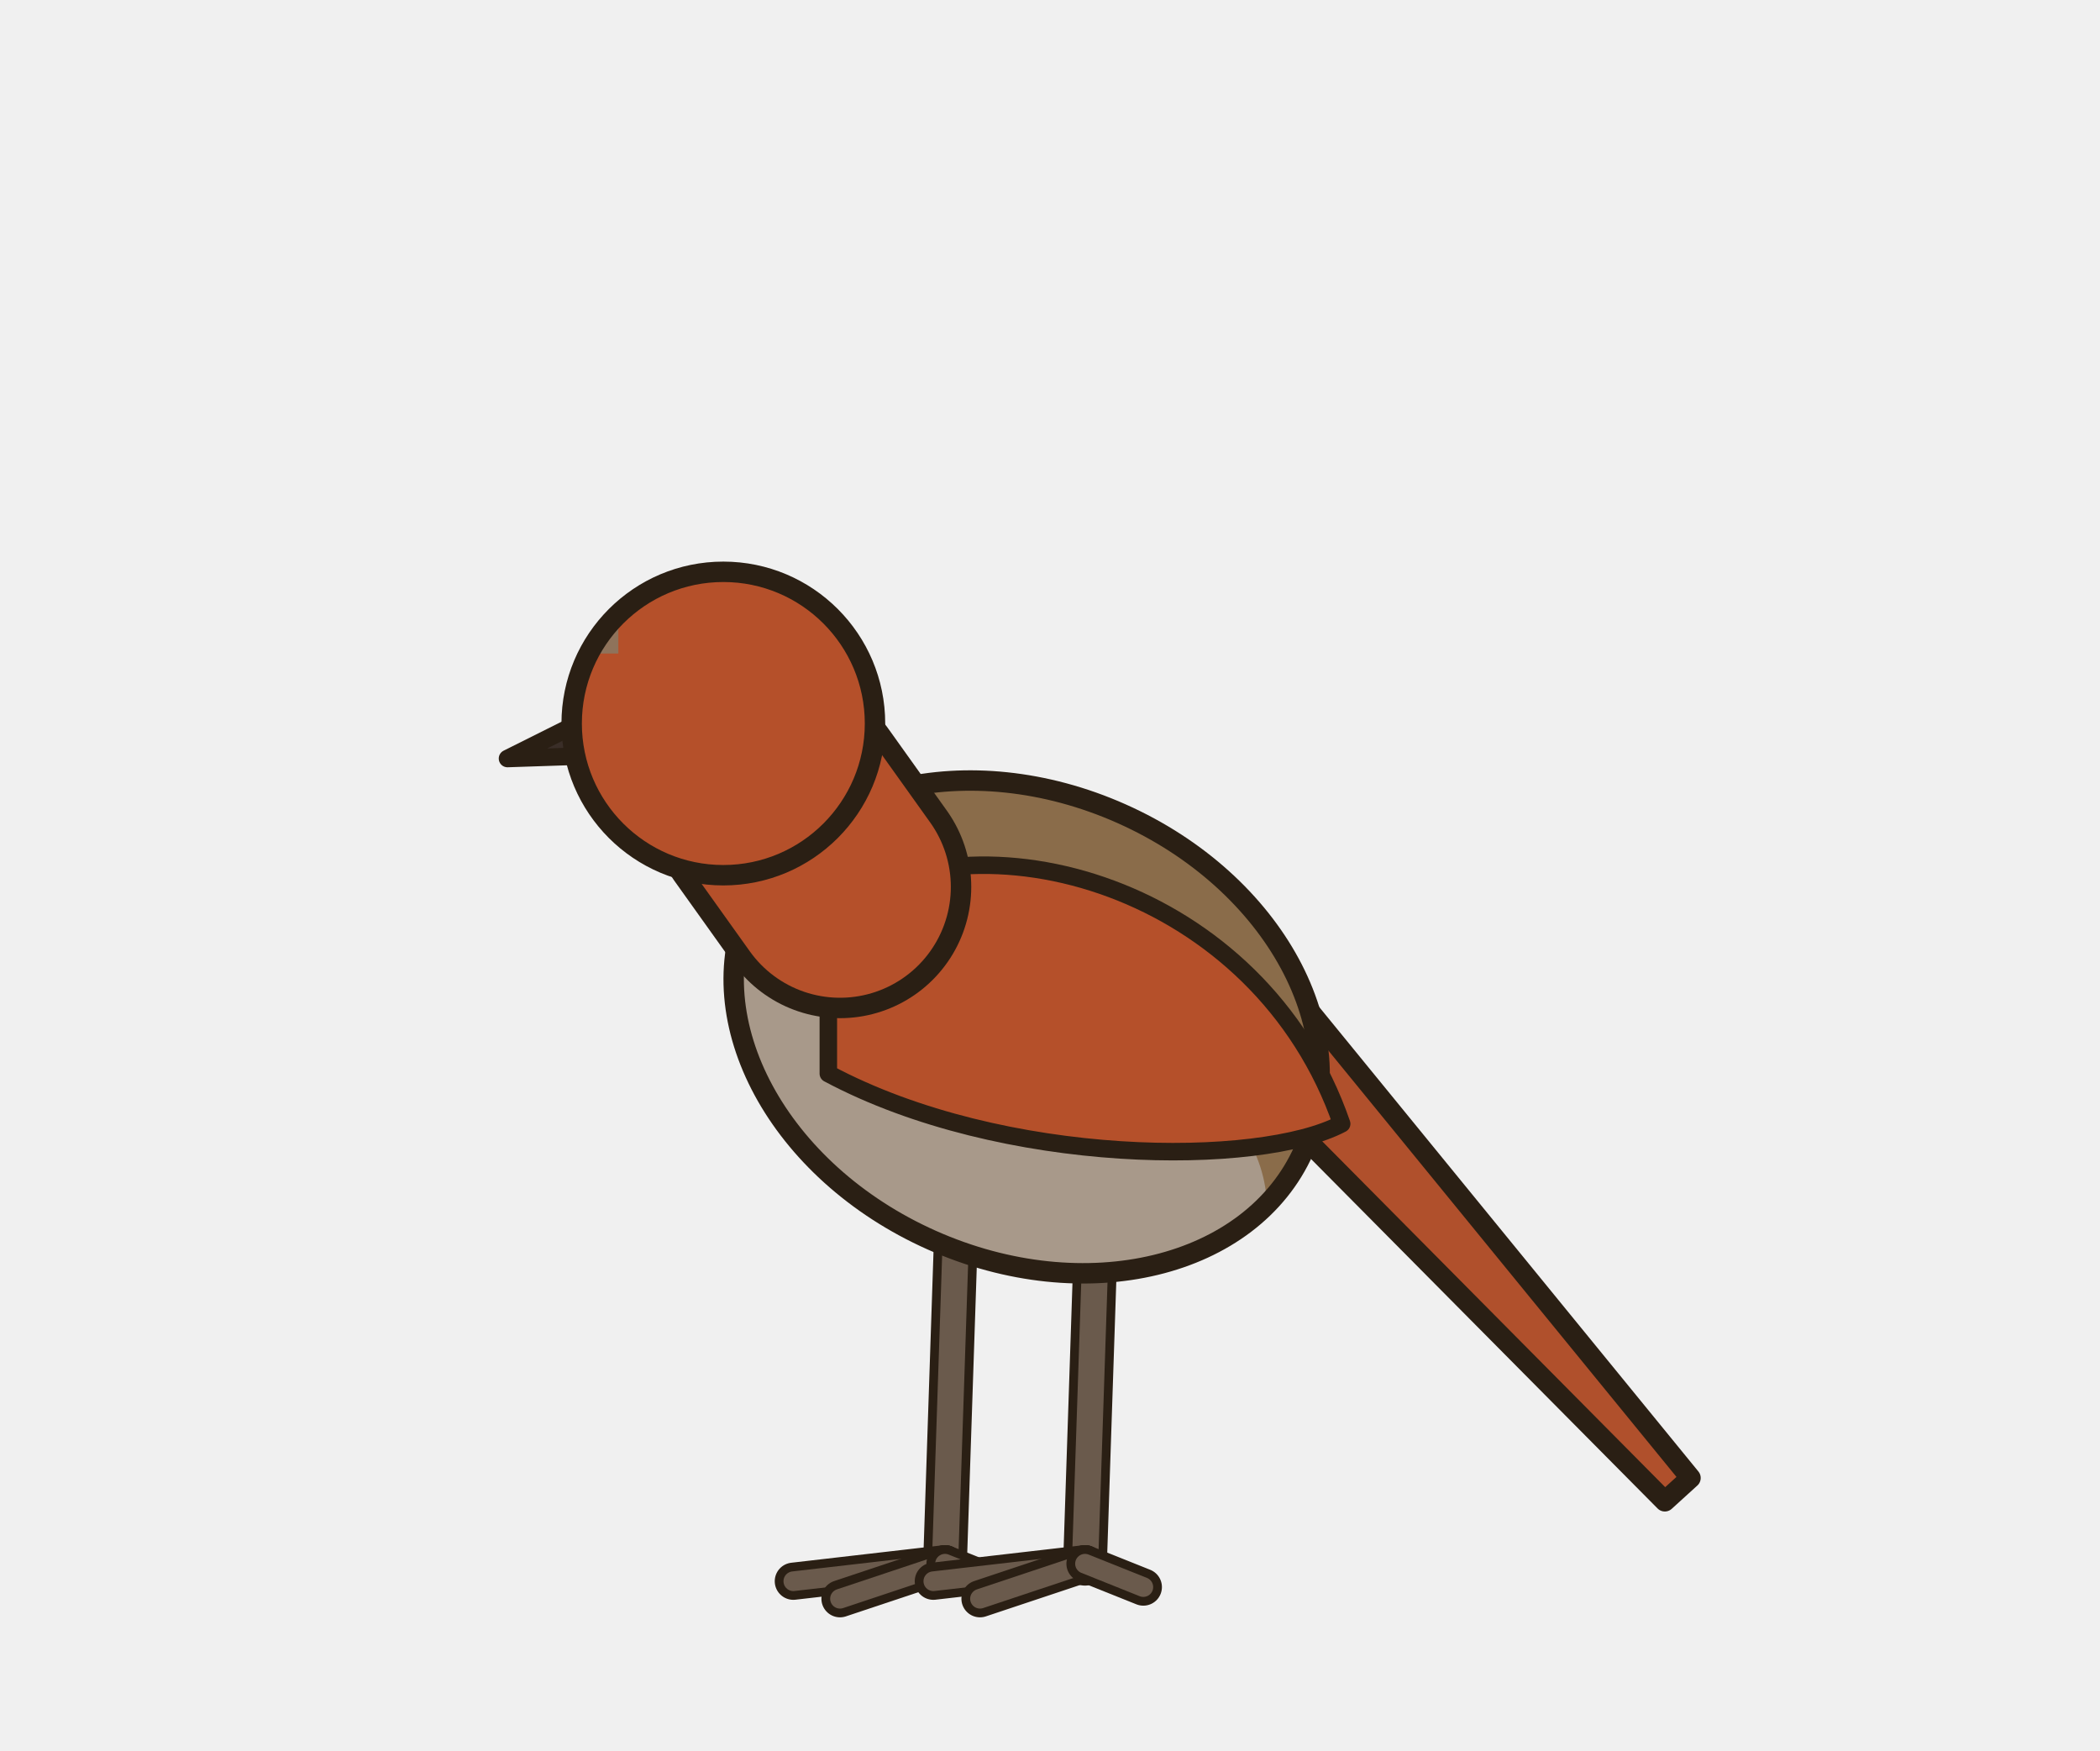
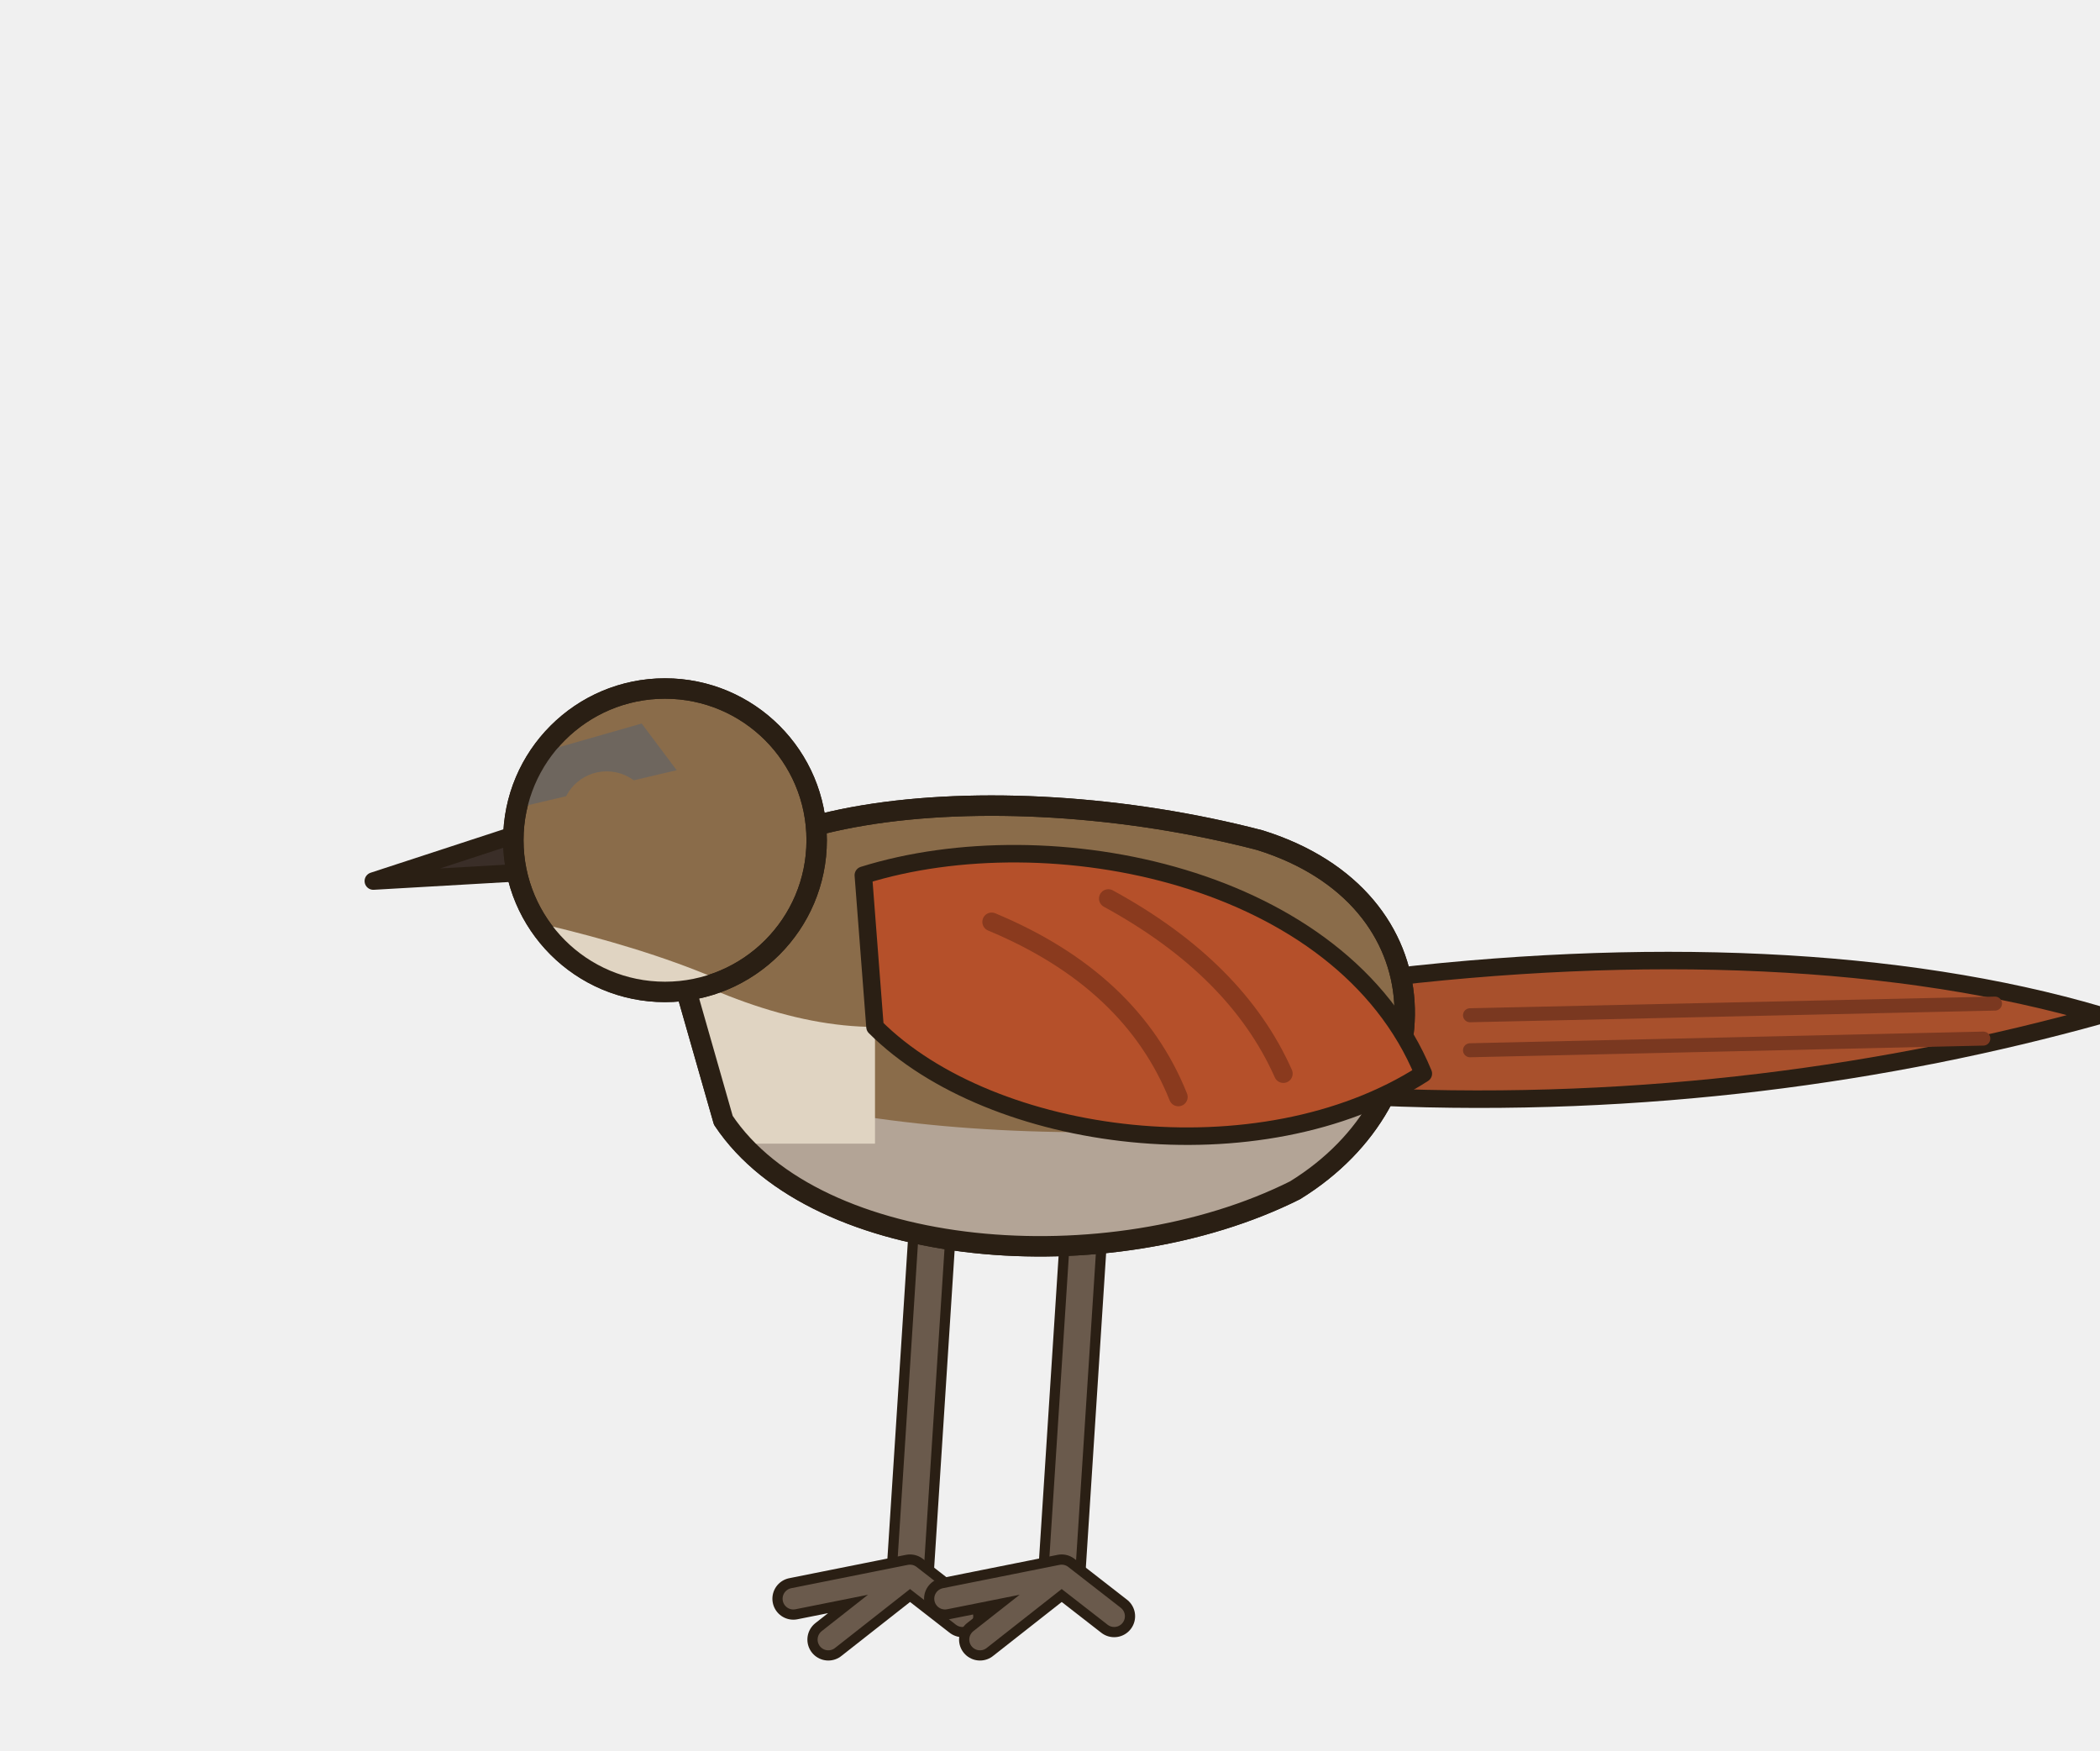
<svg xmlns="http://www.w3.org/2000/svg" role="img" aria-label="Pijuí Frente Gris" viewBox="-20 0 360 300" width="360" height="300" style="overflow:visible">
-   <style>#m-root{transform-box:view-box;transform-origin:150px 272px;animation:br 3.6s ease-in-out infinite}@keyframes br{0%,100%{transform:scale(1,1)}50%{transform:scale(1,1.012)}}#m-head{transform-box:view-box;transform-origin:124px 152px;animation:hb 4.6s ease-in-out infinite}@keyframes hb{0%,100%{transform:rotate(0)}22%{transform:rotate(-7.0deg)}45%{transform:rotate(4.0deg) translateY(1px)}62%{transform:rotate(-3.0deg)}80%{transform:rotate(6.0deg)}}#m-tail{transform-box:view-box;transform-origin:198px 178px;animation:tl 3.1s ease-in-out infinite}@keyframes tl{0%,66%,100%{transform:rotate(0)}74%{transform:rotate(-12.1deg)}84%{transform:rotate(4.4deg)}92%{transform:rotate(-3.3deg)}}#m-lid{transform-box:fill-box;transform-origin:center;animation:bl 4.4s infinite}@keyframes bl{0%,92%,100%{transform:scaleY(0)}95%{transform:scaleY(1)}}@media (prefers-reduced-motion:reduce){*{animation:none!important}}</style>
+   <style>#m-root{transform-box:view-box;transform-origin:150px 275px;animation:br 3.6s ease-in-out infinite}@keyframes br{0%,100%{transform:scale(1,1)}50%{transform:scale(1,1.012)}}#m-head{transform-box:view-box;transform-origin:120px 160px;animation:hb 4.6s ease-in-out infinite}@keyframes hb{0%,100%{transform:rotate(0)}22%{transform:rotate(-7.0deg)}45%{transform:rotate(4.0deg) translateY(1px)}62%{transform:rotate(-3.0deg)}80%{transform:rotate(6.0deg)}}#m-tail{transform-box:view-box;transform-origin:214px 176px;animation:tl 3.1s ease-in-out infinite}@keyframes tl{0%,66%,100%{transform:rotate(0)}74%{transform:rotate(-9.9deg)}84%{transform:rotate(4.4deg)}92%{transform:rotate(-3.3deg)}}.lid{transform-box:fill-box;transform-origin:center;animation:bl 4.4s infinite}@keyframes bl{0%,92%,100%{transform:scaleY(0)}95%{transform:scaleY(1)}}@media (prefers-reduced-motion:reduce){*{animation:none!important}}</style>
  <g id="m-root">
+     <path d="M140 208 L136 270" stroke="#2a1f14" stroke-width="8.1" stroke-linecap="round" />
+     <path d="M140 208 L136 270" stroke="#6a5a4c" stroke-width="4.6" stroke-linecap="round" />
+     <path d="M136 270 L116 274M136 270 L122 281M136 270 L145 277" stroke="#2a1f14" stroke-width="7.18" stroke-linecap="round" />
+     <path d="M136 270 L116 274M136 270 L122 281M136 270 L145 277" stroke="#6a5a4c" stroke-width="3.68" stroke-linecap="round" />
+     <path d="M166 208 L162 270" stroke="#2a1f14" stroke-width="8.1" stroke-linecap="round" />
+     <path d="M166 208 L162 270" stroke="#6a5a4c" stroke-width="4.6" stroke-linecap="round" />
+     <path d="M162 270 L142 274M162 270 L148 281M162 270 L171 277" stroke="#2a1f14" stroke-width="7.18" stroke-linecap="round" />
+     <path d="M162 270 L142 274M162 270 L148 281M162 270 L171 277" stroke="#6a5a4c" stroke-width="3.68" stroke-linecap="round" />
    <g id="m-tail">
-       <path d="M192.1 183.4 L265.4 257.3 L269.8 253.3 L203.9 172.6 Z" fill="#b0502c" stroke="#2a1f14" stroke-width="3.5" stroke-linejoin="round" />
+       <path d="M214 168 C262 162 306 164 340 174 C304 184 262 190 216 188 Z" fill="#a8502c" stroke="#2a1f14" stroke-width="3" stroke-linejoin="round" stroke-linecap="round" />
+       <path d="M232 174 L322 172 M232 180 L320 178" stroke="#7a3820" stroke-width="2.4" stroke-linecap="round" />
    </g>
-     <g id="m-legs">
-       <path d="M144 208 L142 268" stroke="#2a1f14" stroke-width="7.5" stroke-linecap="round" />
-       <path d="M144 208 L142 268" stroke="#6a5a4c" stroke-width="4.5" stroke-linecap="round" />
-       <path d="M142 268 L116.0 271.0" stroke="#2a1f14" stroke-width="6.375" stroke-linecap="round" />
-       <path d="M142 268 L116.0 271.0" stroke="#6a5a4c" stroke-width="3.375" stroke-linecap="round" />
-       <path d="M142 268 L124.0 274.0" stroke="#2a1f14" stroke-width="6.375" stroke-linecap="round" />
-       <path d="M142 268 L124.0 274.0" stroke="#6a5a4c" stroke-width="3.375" stroke-linecap="round" />
-       <path d="M142 268 L152.0 272.0" stroke="#2a1f14" stroke-width="6.375" stroke-linecap="round" />
-       <path d="M142 268 L152.0 272.0" stroke="#6a5a4c" stroke-width="3.375" stroke-linecap="round" />
-       <path d="M168 208 L166 268" stroke="#2a1f14" stroke-width="7.5" stroke-linecap="round" />
-       <path d="M168 208 L166 268" stroke="#6a5a4c" stroke-width="4.5" stroke-linecap="round" />
-       <path d="M166 268 L140.0 271.0" stroke="#2a1f14" stroke-width="6.375" stroke-linecap="round" />
-       <path d="M166 268 L140.0 271.0" stroke="#6a5a4c" stroke-width="3.375" stroke-linecap="round" />
-       <path d="M166 268 L148.0 274.0" stroke="#2a1f14" stroke-width="6.375" stroke-linecap="round" />
-       <path d="M166 268 L148.0 274.0" stroke="#6a5a4c" stroke-width="3.375" stroke-linecap="round" />
-       <path d="M166 268 L176.0 272.0" stroke="#2a1f14" stroke-width="6.375" stroke-linecap="round" />
-       <path d="M166 268 L176.0 272.0" stroke="#6a5a4c" stroke-width="3.375" stroke-linecap="round" />
+     <path d="M96 164 C94 138 150 132 196 144 C228 154 228 188 202 204 C170 220 120 216 104 192 Z" fill="#8a6c4a" stroke="#2a1f14" stroke-width="3.5" stroke-linejoin="round" stroke-linecap="round" />
+     <clipPath id="cc">
+       <path d="M96 164 C94 138 150 132 196 144 C228 154 228 188 202 204 C170 220 120 216 104 192 Z" />
+     </clipPath>
+     <g clip-path="url(#cc)">
+       <path d="M80 176 C104 190 150 200 220 190 L220 230 L80 230 Z" fill="#b3a496" />
+       <path d="M84 160 C100 170 116 176 130 176 L130 196 L84 196 Z" fill="#e0d4c2" />
    </g>
-     <ellipse id="m-body" cx="156" cy="176" rx="52" ry="40" transform="rotate(24 156 176)" fill="#8a6c4a" />
-     <clipPath id="bc">
-       <ellipse cx="156" cy="176" rx="52" ry="40" transform="rotate(24 156 176)" />
-     </clipPath>
-     <g clip-path="url(#bc)">
-       <ellipse cx="140" cy="207.2" rx="57.2" ry="36.0" fill="#a8998a" />
-       <ellipse cx="123.76" cy="182" rx="21.84" ry="34.0" fill="#a8998a" />
-     </g>
-     <ellipse cx="156" cy="176" rx="52" ry="40" transform="rotate(24 156 176)" fill="none" stroke="#2a1f14" stroke-width="3.5" />
-     <g id="m-wing">
-       <path d="M122 156 C148 138 196 152 210 192.6 C196 200 152 200 122 184 Z" fill="#b5502a" stroke="#2a1f14" stroke-width="3" stroke-linejoin="round" />
-     </g>
+     <path d="M96 164 C94 138 150 132 196 144 C228 154 228 188 202 204 C170 220 120 216 104 192 Z" fill="none" stroke="#2a1f14" stroke-width="3.5" stroke-linejoin="round" />
+     <path d="M128 150 C160 140 210 150 224 184 C196 202 150 196 130 176 Z" fill="#b5502a" stroke="#2a1f14" stroke-width="3" stroke-linejoin="round" stroke-linecap="round" />
+     <path d="M150 158 q24 10 32 30 M170 154 q22 12 30 30" stroke="#8a3a1e" stroke-width="3.2" fill="none" stroke-linecap="round" />
    <g id="m-head">
-       <path d="M124 152 L114 138" stroke="#2a1f14" stroke-width="45" stroke-linecap="round" />
-       <path d="M124 152 L114 138" stroke="#b5502a" stroke-width="38" stroke-linecap="round" />
-       <path d="M82.0 122.5 L67.0 130.0 L82.0 129.5 Z" fill="#3a2e28" stroke="#2a1f14" stroke-width="3" stroke-linejoin="round" />
-       <circle cx="104" cy="124" r="26" fill="#b5502a" />
+       <path d="M70 142.5 L44 151 L70 149.5 Z" fill="#3a2e28" stroke="#2a1f14" stroke-width="3" stroke-linejoin="round" stroke-linecap="round" />
+       <ellipse cx="94" cy="144" rx="26" ry="26" fill="#8a6c4a" stroke="#2a1f14" stroke-width="3.5" stroke-linejoin="round" stroke-linecap="round" />
      <clipPath id="hc">
-         <circle cx="104" cy="124" r="26" />
+         <ellipse cx="94" cy="144" rx="26" ry="26" />
      </clipPath>
      <g clip-path="url(#hc)">
-         <rect x="60" y="86" width="26" height="26" fill="#8f735b" />
+         <path d="M60 112 C80 108 108 112 124 132 L124 124 C110 100 78 96 60 104 Z" fill="#b5502a" />
+         <path d="M62 132 L90 124 L96 132 L62 140 Z" fill="#6e665e" />
+         <path d="M62 156 C82 160 104 166 118 176 L62 176 Z" fill="#e0d4c2" />
      </g>
-       <circle cx="104" cy="124" r="26" fill="none" stroke="#2a1f14" stroke-width="3.5" />
-       <circle cx="95" cy="120" r="4.6" fill="#1b120c" />
-       <circle cx="93.5" cy="118.3" r="1.5" fill="#fff" />
-       <ellipse id="m-lid" cx="95" cy="120" rx="7.8" ry="7.8" fill="#b5502a" />
+       <ellipse cx="94" cy="144" rx="26" ry="26" fill="none" stroke="#2a1f14" stroke-width="3.5" />
+       <circle cx="84" cy="140" r="4.4" fill="#7a2a1e" />
+       <circle cx="82.7" cy="138.5" r="1.4" fill="#fff" />
+       <ellipse class="lid" cx="84" cy="140" rx="7.8" ry="7.8" fill="#8a6c4a" />
    </g>
  </g>
</svg>
